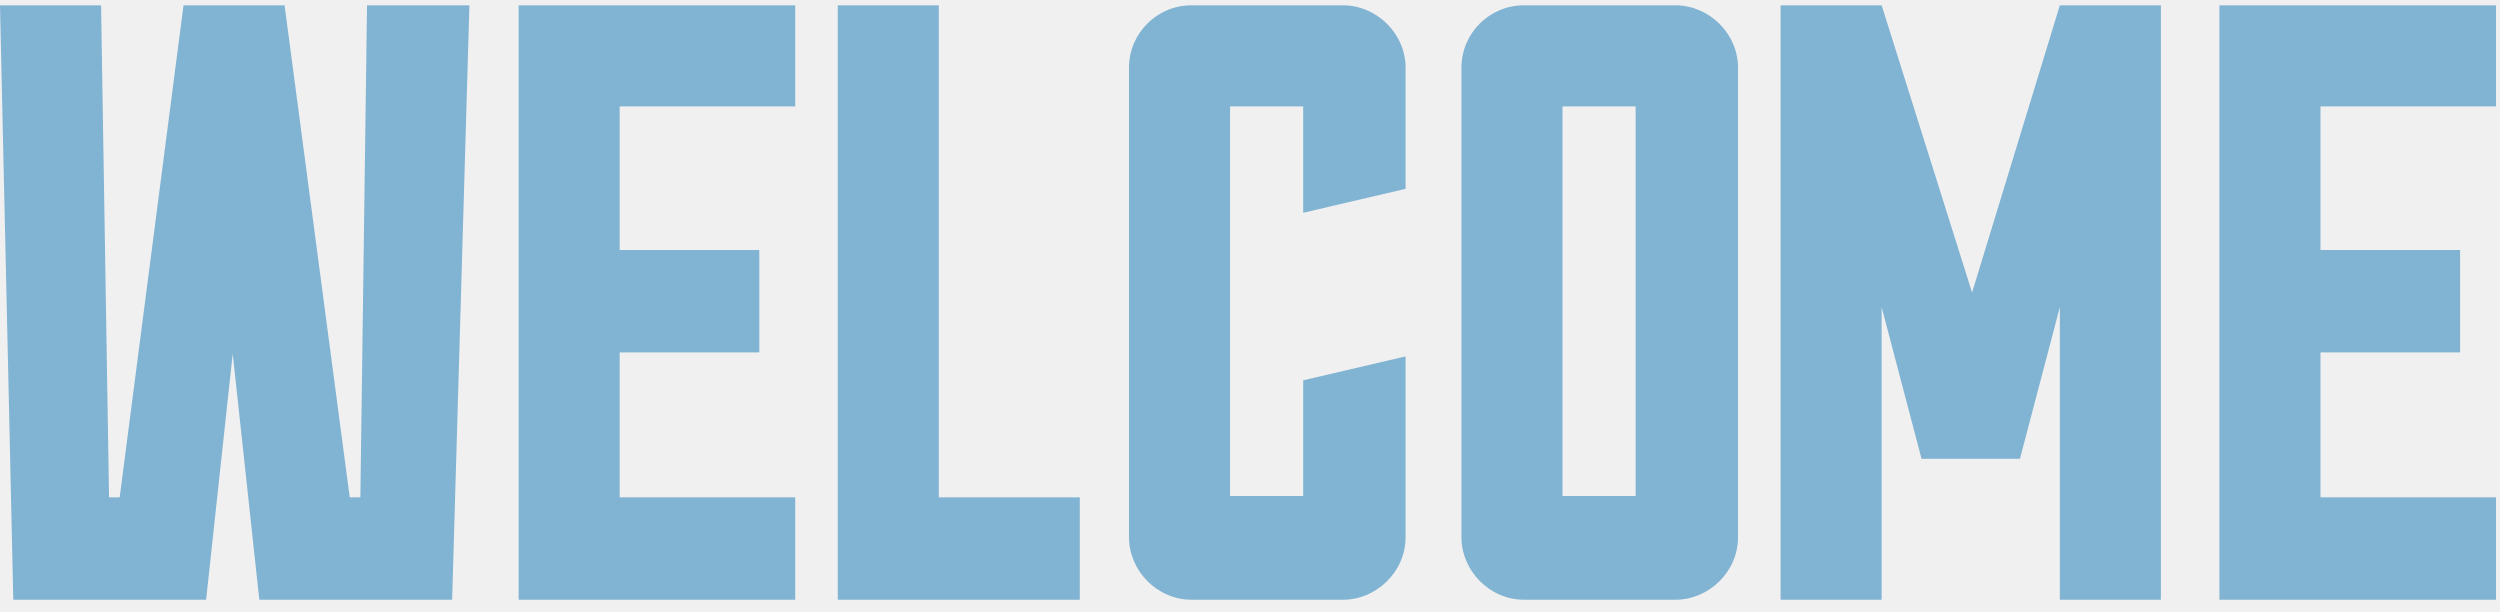
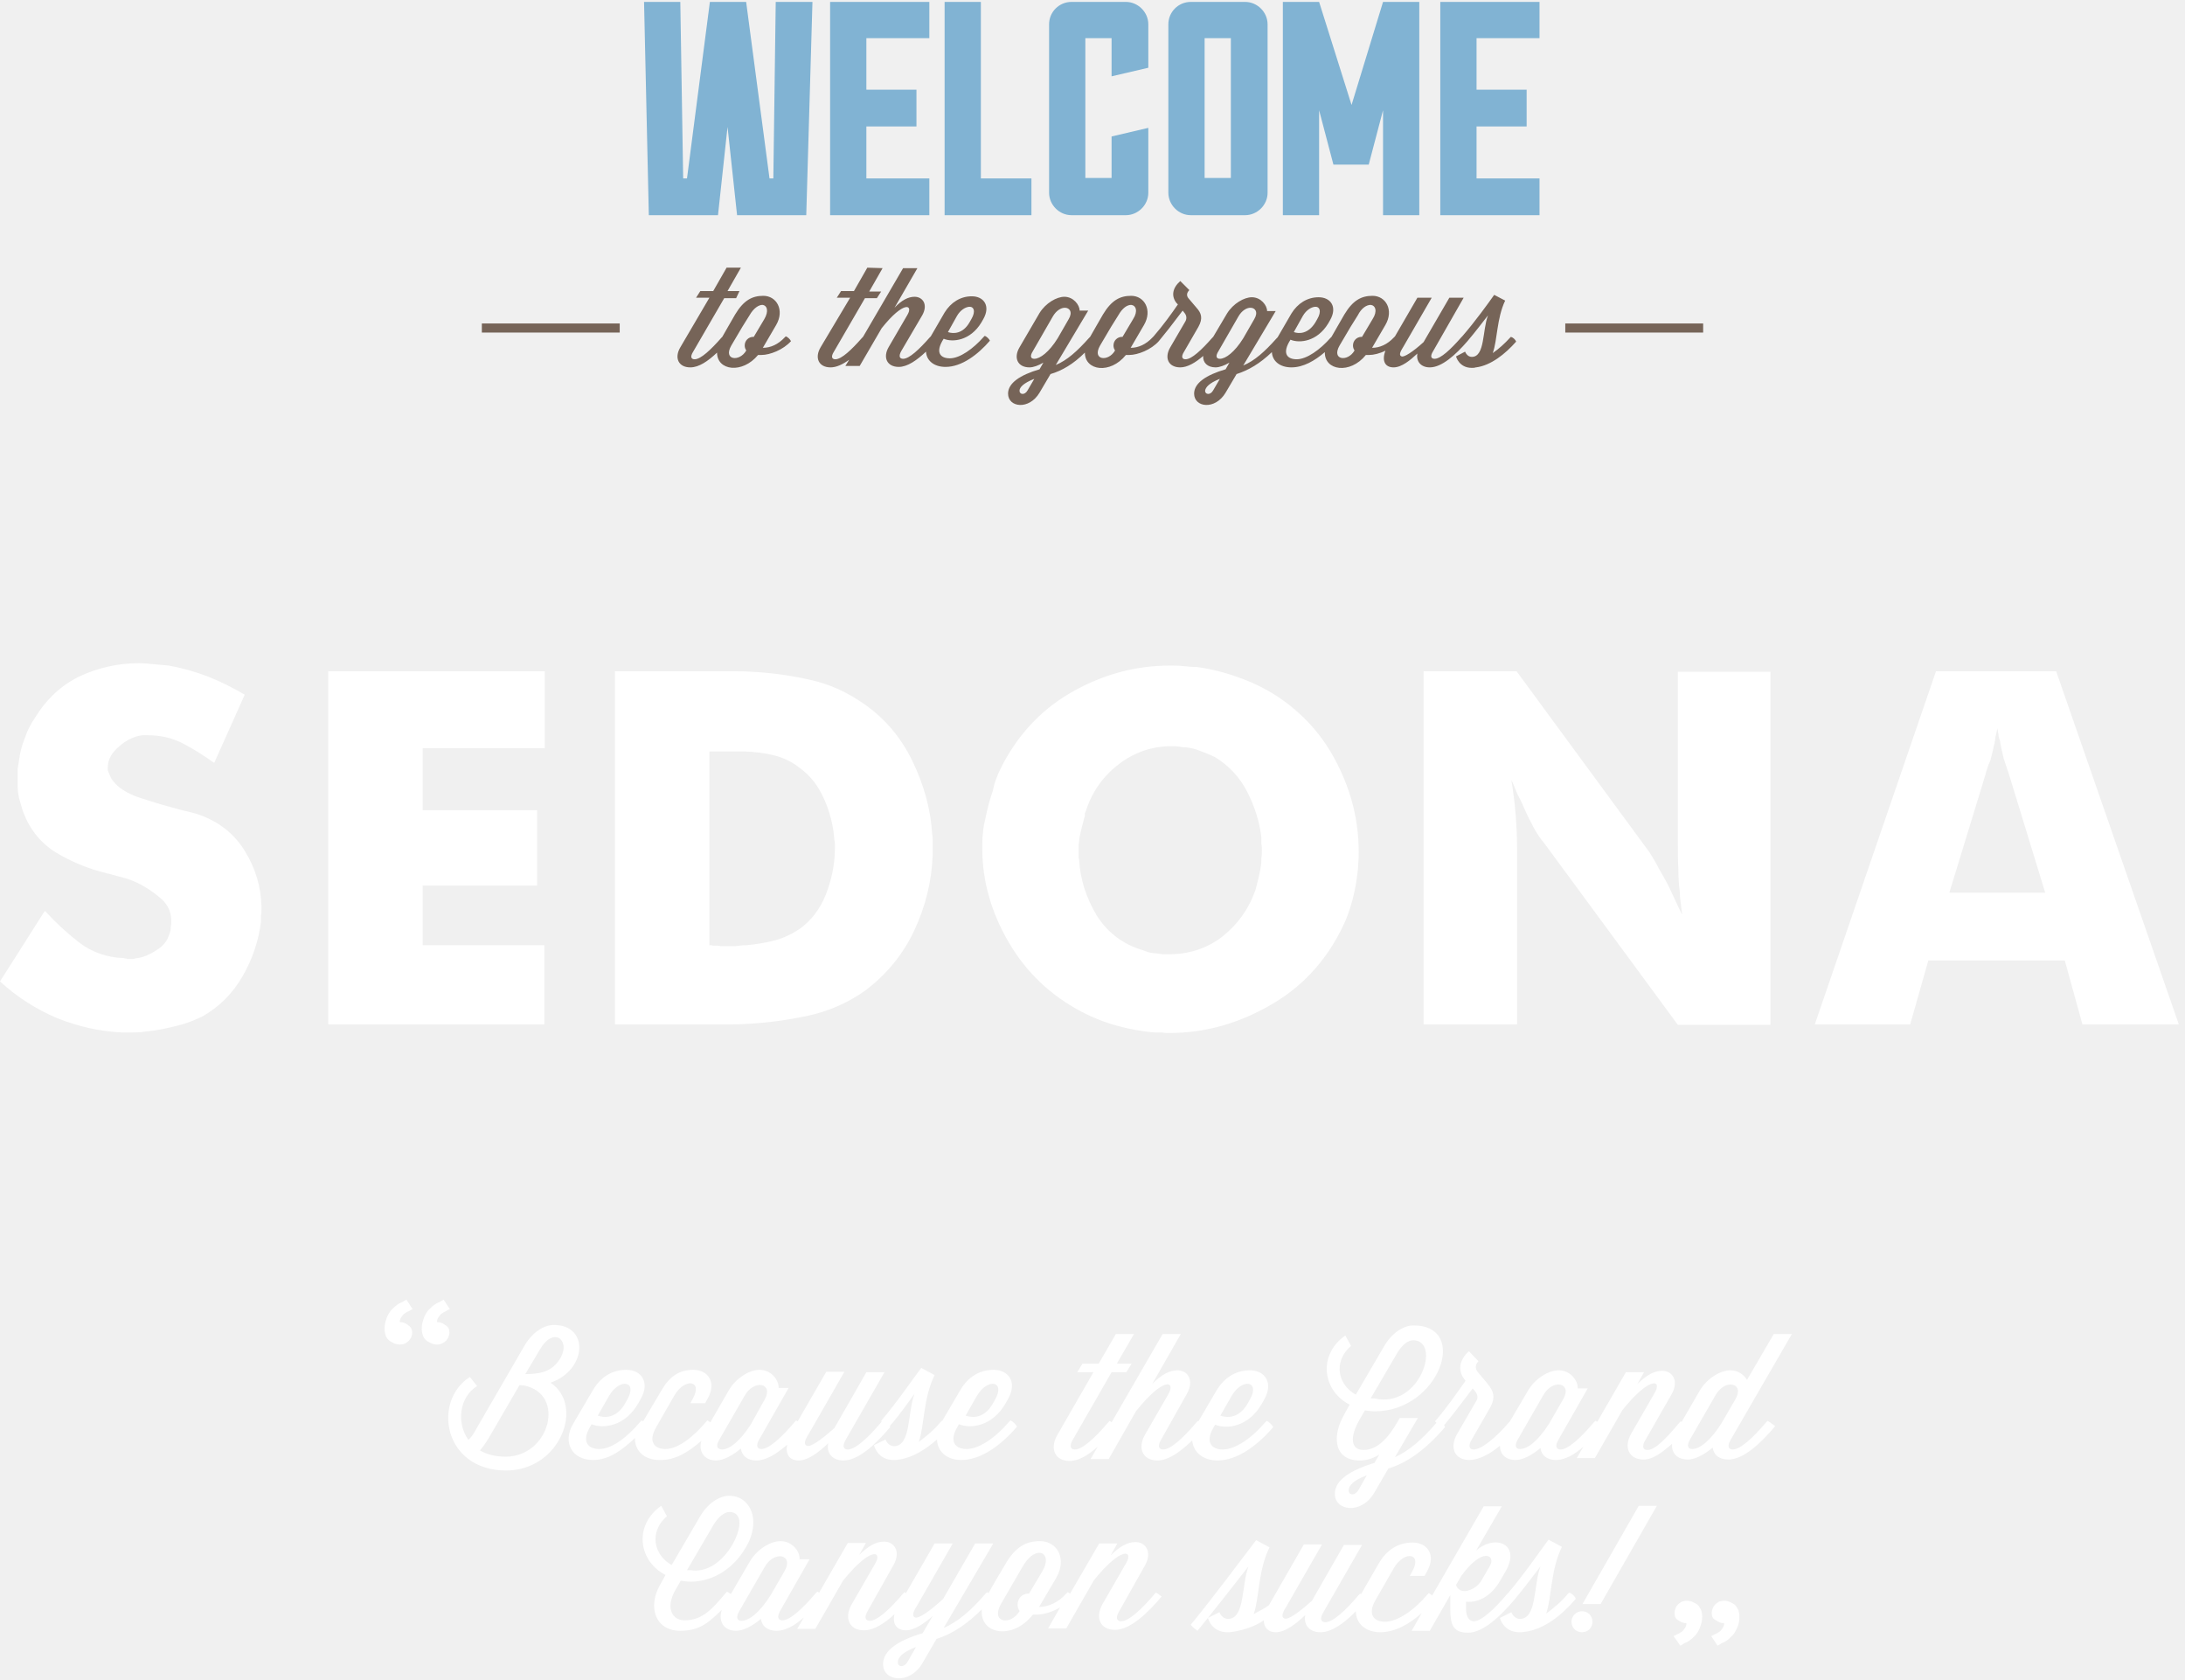
- <svg xmlns="http://www.w3.org/2000/svg" width="188" height="46" fill="none">
-   <path d="M187.7 37.4v7.7h-20.8V.4h20.8V8h-13.2v10.8H185v7.7h-10.5v10.9h13.2ZM154.9.4h7.6v44.7h-7.6v-22l-3 11.4h-7.4l-3-11.4v22h-7.6V.4h7.6l6.8 21.6L154.9.4ZM123 8h-5.5v29.3h5.5V8Zm3-7.6c2.5 0 4.7 2.1 4.7 4.7v35.3c0 2.6-2.2 4.7-4.7 4.7h-11.4c-2.6 0-4.7-2.2-4.7-4.7V5.1c0-2.6 2.1-4.7 4.7-4.7H126ZM98 28.6l7.7-1.8v13.6c0 2.6-2.2 4.7-4.7 4.7H89.6c-2.6 0-4.7-2.2-4.7-4.7V5.1c0-2.6 2.1-4.7 4.7-4.7H101c2.5 0 4.7 2.1 4.7 4.7v9.1L98 16V8h-5.5v29.3H98v-8.7Zm-16.8 8.8v7.7H63V.4h7.6v37h10.6Zm-21.4 0v7.7H39V.4h20.8V8H46.6v10.8h10.5v7.7H46.6v10.9h13.2ZM27.6.4h7.7L34 45.1H19.5l-2-18.5-2 18.5H1L0 .4h7.6l.6 37H9l4.8-37h7.6l4.9 37h.8l.5-37Z" fill="#81B3D3" />
+ <svg xmlns="http://www.w3.org/2000/svg" width="458" height="352" fill="none">
+   <path d="m152.3 56.1-2.8 4.9h-2.7l-.9 1.4h2.8l-6.1 10.4c-1.3 2.2-.4 4.2 2.1 4.2 1.8 0 3.7-1.3 5.6-3.1 0 3.8 5.3 4.5 8.6.5h.7c1.8 0 4.6-1.1 6.2-2.9-.2-.4-.7-.9-1.1-1l-.2.2c-1.4 1.5-3 2.2-4.6 2.2l2.8-4.8c1.8-3.1.1-6.1-2.7-6.1-2.3 0-4.1.9-5.9 3.9l-1.5 2.6-1.2 2.1-.2.2c-2.2 2.5-4.3 4.5-5.6 4.5-.7 0-1-.5-.3-1.6l6.5-11.2h2.5l.7-1.5h-2.5l2.8-4.9h-3Zm7.5 7.8c1 .1 1.4 1.3.4 3l-2.2 3.7h-.1c-1 0-1.8.8-1.8 1.8 0 .4.1.7.3 1v.1c-1.4 2.4-4.9 2-3.1-1.1l2.3-3.9 1.5-2.4c.9-1.6 2-2.2 2.7-2.2Zm22-7.8L179 61h-2.7l-.9 1.4h2.8L172 72.8c-1.3 2.2-.4 4.2 2.1 4.2 1.2 0 2.5-.6 3.9-1.6l-.8 1.3h3l4.6-7.9c4.6-5.8 6.7-5 5.4-2.8l-3.9 6.7c-1.3 2.2-.4 4.2 2.1 4.2 1.8 0 3.8-1.4 5.7-3.2.1 1.9 1.7 3.2 4.1 3.2 3.4 0 6.8-2.6 9.3-5.5-.2-.4-.7-.9-1.1-1l-.2.2c-2.2 2.5-5 4.5-7.1 4.5-1.9 0-3-1.1-1.6-3.6l.3-.5c1.9.8 5.6.4 7.9-3.4l.4-.7c1.6-2.8.1-4.8-2.4-4.8-2.4 0-4.4 1.3-5.7 3.4l-2.9 5-.2.2c-2.2 2.5-4.3 4.5-5.6 4.5-.7 0-1-.5-.4-1.6l4.4-7.5c1.3-2.3.1-3.9-1.6-3.9-1.3 0-2.7.7-4.2 2.3l4.8-8.3h-3l-8.4 14.4-.2.2c-2.2 2.5-4.3 4.5-5.6 4.5-.7 0-1-.5-.3-1.6l6.5-11.2h2.5l.9-1.4h-2.5l2.8-4.9-3.2-.1Zm21.3 8.2c1-.1 1.5.9.5 2.6l-.4.7c-1.4 2.4-3.4 2.4-4.5 2l1.9-3.4c.7-1.2 1.7-1.8 2.5-1.9Zm44.3-5.4c-1.7 1.5-1.9 3.2-.8 4.6l.3.3c-1.3 1.9-3.1 4.4-5.1 6.7l-.2.2c-1.4 1.5-3 2.2-4.6 2.2l2.8-4.8c1.8-3.1.1-6.1-2.7-6.1-2.3 0-4.1.9-5.9 3.9l-1.5 2.6-1.2 2.1-.2.2c-2.5 2.8-4.6 4.7-7 5.7l6.8-11.4h-1.8c0-1.2-1.3-2.9-3.2-2.9-1.6 0-3.9 1.3-5.2 3.4l-4.2 7.2c-1.3 2.2-.4 4.2 2.1 4.2.8 0 1.9-.4 2.9-1l-.8 1.4c-4.1 1.2-6.6 2.9-6.6 5.1 0 2.9 4.4 3.5 6.6-.2l2.3-3.9c2.4-.7 4.8-2.1 7.2-4.5 0 3.8 5.3 4.6 8.6.5h.7c1.8 0 4.6-1.1 6.2-2.9 1.4-1.7 2.6-3.2 5-6.4l.4.5c.4.5.5 1.1.2 1.7l-3.2 5.5c-1.3 2.2-.4 4.2 2.1 4.2 1.5 0 3.2-1 4.8-2.4-.1 1.4.9 2.4 2.6 2.4.8 0 1.9-.4 2.9-1l-.8 1.4c-4.1 1.2-6.6 2.9-6.6 5.1 0 2.9 4.4 3.5 6.6-.2l2.3-3.9c2.5-.8 4.9-2.2 7.4-4.6.1 1.9 1.7 3.2 4.1 3.2 2.5 0 4.9-1.4 7-3.2-.1 3.9 5.3 4.7 8.6.6h.7c.9 0 2.2-.3 3.4-.9-.8 2.1-.1 3.5 1.7 3.5 1.7 0 3.5-1.5 5-2.9-.3 1.6.7 2.9 2.6 2.9 2.5 0 5.4-2.6 7.9-5.5 1.7-2 3.2-4 4.3-5.4-1.2 3.1-.6 8.7-3.4 8.7-1 0-1.4-1.1-1.4-1.1l-1.9 1s.6 2.4 3.3 2.4c.3 0 .6 0 .8-.1h.1c3.1-.4 6.1-2.8 8.4-5.4-.2-.5-.7-.9-1.1-1l-.2.2c-1.1 1.2-2.3 2.3-3.6 3.2 1-2.8.8-7.2 2.6-11l-2.3-1.2c-1.2 1.7-4 5.6-6.7 8.7l-.2.2c-2.2 2.5-4.3 4.5-5.6 4.5-.7 0-1-.5-.3-1.6l6.4-11.2h-3l-5.4 9.3c-2.3 2.1-4.1 3.2-4.6 3-.8-.3 0-1.4.4-2.1l5.9-10.2h-3l-4.7 8.1-.2.2c-1.4 1.5-3 2.2-4.6 2.2l2.8-4.8c1.8-3.1.1-6.1-2.7-6.1-2.3 0-4.1.9-5.9 3.9l-1.5 2.6-1.2 2.1-.2.2c-2.2 2.5-5 4.5-7.1 4.5-1.9 0-3-1.1-1.6-3.6l.3-.5c1.9.8 5.6.4 7.9-3.4l.4-.7c1.6-2.8.1-4.8-2.4-4.8-2.4 0-4.4 1.3-5.7 3.4l-2.9 5-.2.2c-2.5 2.8-4.6 4.7-7 5.7l6.8-11.4h-1.8c0-1.2-1.3-2.9-3.2-2.9-1.6 0-3.9 1.3-5.2 3.4l-2.9 4.9-.2.2c-2.2 2.5-4.3 4.5-5.6 4.5-.7 0-1-.5-.3-1.6l3-5.2c1-1.8.6-2.9-.4-4l-1.7-2c-.4-.5-.4-1.1.2-1.7l-1.9-1.9Zm-10.3 5c1 .1 1.5 1.3.4 3l-2.2 3.7h-.1c-1 0-1.8.8-1.8 1.8 0 .4.1.7.3 1v.1c-1.4 2.4-4.9 2-3.1-1.1l2.3-3.9 1.5-2.4c.9-1.6 1.9-2.2 2.7-2.2Zm50.2 0c1 .1 1.5 1.3.4 3l-2.2 3.7h-.1c-1 0-1.8.8-1.8 1.8 0 .4.1.7.3 1v.1c-1.4 2.4-4.9 2-3.1-1.1l2.3-3.9 1.5-2.4c.8-1.6 1.9-2.2 2.7-2.2Zm-11.7.4c1-.1 1.5.9.5 2.6l-.4.7c-1.5 2.4-3.4 2.4-4.5 2l1.9-3.4c.7-1.2 1.7-1.8 2.5-1.9Zm-52.4.2c1 0 1.7.9.8 2.4l-2.3 4c-1.8 2.9-3.7 4.3-4.9 4.3-.7 0-1-.5-.3-1.6l4.2-7.3c.7-1.2 1.7-1.8 2.5-1.8Zm38.9 0c1 0 1.7.9.8 2.4l-2.3 4c-1.8 2.9-3.7 4.3-4.9 4.3-.7 0-1-.5-.3-1.6l4.2-7.3c.7-1.2 1.7-1.8 2.5-1.8Zm-45.3 14.9-1.4 2.4c-.6 1.1-1.7.9-1.7.1 0-.7.8-1.6 3.1-2.5Zm38.9 0-1.4 2.4c-.6 1.1-1.7.9-1.7.1.1-.7.8-1.6 3.1-2.5ZM101 67.8h28.9v1.9H101v-1.9Zm227.1 0H357v1.9h-28.9v-1.9Z" fill="#766458" />
+   <path d="M322.7 37.4v7.7h-20.8V.4h20.8V8h-13.2v10.8H320v7.7h-10.5v10.9h13.2ZM289.9.4h7.6V45.1h-7.6v-22l-3 11.4h-7.4l-3-11.4v22h-7.6V.4h7.6L283.3 22 289.9.4ZM258 8h-5.5v29.3h5.5V8Zm3-7.6c2.5 0 4.7 2.1 4.7 4.7v35.3c0 2.6-2.2 4.7-4.7 4.7h-11.4c-2.6 0-4.7-2.2-4.7-4.7V5.1c0-2.6 2.1-4.7 4.7-4.7H261ZM233 28.6l7.7-1.8v13.6c0 2.6-2.2 4.7-4.7 4.7h-11.4c-2.6 0-4.7-2.2-4.7-4.7V5.1c0-2.6 2.1-4.7 4.7-4.7H236c2.5 0 4.7 2.1 4.7 4.7v9.1L233 16V8h-5.5v29.3h5.5v-8.7Zm-16.8 8.8v7.7H198V.4h7.6V37.4h10.6Zm-21.4 0v7.7H174V.4h20.8V8h-13.2v10.8h10.5v7.7h-10.5v10.9h13.2ZM162.6.4h7.7L169 45.1h-14.5l-2-18.5-2 18.5H136L135 .4h7.6L143.2 37.4h.8L148.8.4h7.6L161.3 37.4h.8l.5-37Z" fill="#81B3D3" />
+   <path d="m380.4 214.7 25.4-74H431l25.7 74h-20.2l-3.7-13.4h-28.6l-3.8 13.4h-20Zm35.7-52.1-7.5 24.5h20.1l-7.5-24.5-1.2-3.6c-.3-1.3-.6-2.5-.8-3.8-.2-.5-.3-.9-.3-1.3-.1-.5-.2-.9-.2-1.3-.1.4-.2.8-.3 1.3-.1.4-.2.8-.2 1.3-.1.2-.1.3-.1.5 0 .1 0 .2-.1.3-.2 1.1-.5 2.3-.8 3.4-.5 1-.8 2.1-1.1 3.2Zm-117.7 52.1v-74h19.5l27.9 38c.7 1.1 1.4 2.3 2 3.5.7 1.2 1.4 2.4 2 3.6l1.4 3c.5 1 .9 2 1.4 2.9l-.3-2.4c-.1-.8-.2-1.6-.2-2.4-.2-1.6-.3-3.2-.3-4.8-.1-1.7-.1-3.3-.1-5v-36.3h19.4v74h-19.4l-28.1-38.2c-.8-.9-1.5-2-2.2-3.3-.7-1.3-1.4-2.7-2-4.1-.4-1-.9-1.9-1.4-2.9-.4-.9-.7-1.9-1.2-2.8.4 2.4.7 4.8.9 7.3.2 2.5.3 5 .3 7.4v36.5h-19.6Zm-88-54.9c3.6-6.6 8.5-11.6 14.9-15.1s13-5.2 19.9-5.2c.9 0 1.9 0 2.8.1 1 .1 2 .2 2.9.2 2.9.4 5.7 1.1 8.5 2.1 2.9 1 5.6 2.3 8.1 3.9 5.5 3.6 9.8 8.3 12.8 14.3 3 5.9 4.5 12 4.5 18.5 0 .8 0 1.6-.1 2.4 0 .8-.1 1.5-.2 2.3-.2 1.7-.5 3.3-.9 4.9-.4 1.6-.9 3.1-1.5 4.6-3.3 7.5-8.3 13.4-15.2 17.5-6.9 4.1-14.1 6.2-21.7 6.2-.5 0-1.1 0-1.6-.1h-1.5c-2.7-.2-5.3-.7-7.9-1.4-2.6-.7-5.1-1.7-7.4-2.9-6.5-3.4-11.6-8.2-15.3-14.5-3.7-6.3-5.6-12.9-5.6-19.7 0-1 0-2 .1-3s.2-2.1.5-3.1c.4-2 .9-4.1 1.6-6 .4-2.2 1.3-4.1 2.3-6Zm52.8 26.6.6-2.4c.2-.9.4-1.7.5-2.6.1-.5.1-1.1.1-1.6.1-.5.1-1 .1-1.5s0-.9-.1-1.4v-1.4c-.4-3.3-1.4-6.5-3-9.6-1.6-3.1-3.9-5.5-6.7-7.2-.8-.4-1.5-.7-2.3-1-.8-.3-1.5-.6-2.3-.8-.8-.2-1.5-.3-2.3-.3-.8-.2-1.5-.2-2.3-.2-3.9 0-7.6 1.2-10.9 3.7-3.3 2.5-5.7 5.8-7 9.9l-.2.5v.5c-.2.7-.4 1.5-.6 2.2-.2.7-.3 1.4-.5 2.2l-.2 1.6v2.4c0 .2 0 .5.1.8.2 4.1 1.5 8 3.7 11.7 2.3 3.6 5.5 6 9.5 7.2l1.4.5c.5.1 1 .2 1.5.2l1.4.2h1.4c4.1 0 7.8-1.2 11-3.6 3.3-2.6 5.7-5.9 7.1-10Zm-82.1 21.4c-3.6 2.5-7.6 4.2-11.8 5.1-4.2.9-8.6 1.5-12.9 1.7-1.2.1-2.5.1-3.7.1h-23.8v-74H154c1.2 0 2.4 0 3.6.1 4.2.2 8.3.8 12.3 1.7 4.1.9 7.9 2.7 11.3 5.1 4.3 3 7.7 7 10.1 12 2.4 5 3.8 10.1 4.1 15.3.1.5.1.9.1 1.4v2.9c-.2 5.5-1.5 10.8-3.9 15.9s-6 9.4-10.5 12.7Zm-32.4-9.7c.2 0 .5 0 .7.1h.8c.3 0 .6 0 .8.1h3.1c.9-.1 1.7-.2 2.4-.2 2-.2 4-.5 5.9-1 1.9-.5 3.7-1.4 5.2-2.4 2.5-1.8 4.3-4.2 5.5-7.2 1.2-3.1 1.9-6.3 1.9-9.6v-.9c0-.3 0-.6-.1-.9-.2-2.9-.9-5.8-2.1-8.5-1.2-2.8-2.9-5-5.1-6.6-1.6-1.3-3.5-2.2-5.5-2.7s-4-.7-6-.8h-7.5v40.6Zm-79.9 16.6v-74h45.4v16.1H88.6v13h24v15.8h-24v12.5h25.5v16.6H68.8ZM9.4 190.9c.1.1.1.2.1.2.1 0 .2 0 .2.1 2.1 2.3 4.5 4.5 7.1 6.5 2.6 1.9 5.7 3 9.1 3.1.1 0 .2 0 .2.1h.3c.1 0 .2 0 .2.1h1.3c.4-.1.7-.2 1-.2 1.2-.2 2.4-.7 3.5-1.4 1.2-.7 2.1-1.5 2.7-2.6l.2-.5.2-.5c.2-.5.3-1 .3-1.5.1-.5.1-.9.1-1.3 0-2.1-.9-3.8-2.8-5.2-1.7-1.4-3.7-2.6-5.8-3.4-.8-.3-1.6-.5-2.4-.7-.7-.2-1.5-.4-2.2-.6h-.2c-.1-.1-.2-.1-.2-.1-3.8-.9-7.4-2.4-10.7-4.4-3.3-2.1-5.6-5.1-6.9-8.9-.2-.8-.5-1.6-.7-2.4-.2-.9-.3-1.8-.3-2.7v-3.4c.1-.6.2-1.2.3-1.9.2-1.6.6-3.1 1.2-4.6.5-1.5 1.2-2.9 2.1-4.2 2.5-4.1 5.7-7 9.5-8.8 3.9-1.8 8.1-2.7 12.3-2.7 1 0 2 .1 3 .2l3.3.3c2.8.5 5.6 1.3 8.2 2.3 2.8 1.1 5.3 2.4 7.7 3.8l-6.4 14.3c-2.1-1.5-4.3-2.9-6.6-4.1-2.3-1.2-4.8-1.7-7.5-1.7h-.9c-1.8.2-3.4 1-5 2.4-1.5 1.3-2.3 2.7-2.3 4.3v.7c.1.2.2.5.3.7.2.5.4 1 .8 1.5s.8.9 1.3 1.3c.9.7 2.1 1.4 3.7 2 1.6.5 3.3 1.1 5.1 1.6 1.5.4 2.9.8 4.3 1.2 1.4.3 2.6.6 3.5.9 4.3 1.5 7.6 4.1 9.8 7.8 2.2 3.6 3.3 7.4 3.4 11.4v.6c0 .5 0 .9-.1 1.4v1.3c-.5 4-1.8 7.9-3.9 11.5-2.1 3.6-4.9 6.4-8.5 8.4-1.3.6-2.7 1.2-4.1 1.6-1.4.4-2.8.7-4.2 1-1.1.2-2.3.4-3.5.5-1.1.2-2.2.2-3.4.2h-1.4c-4.6-.2-9.2-1.2-13.7-3-4.5-1.9-8.5-4.5-12-7.7l9.4-14.8ZM351 338c0-.3.1-.6.2-.9.1-.3.3-.6.5-.8.2-.2.5-.4.8-.6.3-.1.7-.2 1.1-.2.5 0 .9.1 1.3.3.4.2.8.4 1.1.7.2.3.4.6.6 1 .1.4.2.8.2 1.3 0 .9-.2 1.6-.5 2.4-.3.7-.7 1.4-1.3 1.9-.3.3-.5.5-.8.7-.3.2-.6.4-.9.5-.3.1-.5.3-.7.4-.1.1-.2.1-.4.2l-1.4-2c.2-.1.5-.2.8-.4.3-.1.6-.3.9-.5.3-.2.5-.5.7-.8.2-.3.3-.6.3-1-.6 0-1.2-.2-1.7-.6-.6-.3-.8-.8-.8-1.6Zm7.8 0c0-.3.1-.6.2-.9.1-.3.3-.6.5-.8.2-.2.5-.4.8-.6.3-.1.7-.2 1.1-.2.5 0 .9.1 1.3.3.4.2.8.4 1.1.7.2.3.4.6.6 1 .1.4.2.8.2 1.3 0 .8-.1 1.6-.5 2.4-.3.7-.7 1.4-1.3 1.9-.3.3-.5.5-.8.7-.3.2-.6.4-.9.5-.3.1-.5.3-.7.4-.1.1-.2.1-.4.2l-1.3-2c.2-.1.5-.2.8-.4.3-.1.6-.3.9-.5.3-.2.5-.5.7-.8.2-.3.3-.6.3-1-.6 0-1.2-.2-1.7-.6-.7-.3-.9-.8-.9-1.6ZM94.2 279.3c0 .3-.1.6-.2.9-.1.3-.3.6-.5.8-.5.5-1.2.8-1.9.8-.4 0-.9-.1-1.3-.3-.4-.2-.8-.4-1.1-.7-.3-.3-.5-.7-.6-1-.1-.4-.2-.8-.2-1.3 0-.9.2-1.6.5-2.4.3-.7.7-1.4 1.3-1.9.3-.3.5-.5.8-.7.3-.2.6-.4.9-.5.3-.1.5-.3.7-.4.2-.1.3-.1.4-.2l1.3 2c-.3.1-.6.2-.8.4-.3.1-.6.3-.9.5-.3.2-.5.5-.7.8-.2.3-.3.6-.3 1 .7 0 1.2.2 1.7.6.7.4.9.9.9 1.6Zm-7.8 0c0 .6-.2 1.2-.7 1.7-.2.2-.5.4-.8.6-.3.1-.7.2-1.1.2-.4 0-.9-.1-1.3-.3-.4-.2-.8-.4-1.1-.7-.3-.3-.5-.7-.6-1-.1-.4-.2-.8-.2-1.3 0-.9.2-1.6.5-2.4.3-.7.7-1.4 1.3-1.9.2-.2.5-.5.8-.7.3-.2.6-.4.9-.5.3-.1.5-.3.7-.4.2-.1.3-.1.4-.2l1.3 2c-.2.1-.5.2-.8.4-.3.1-.6.3-.9.5-.3.2-.5.5-.7.8-.2.3-.3.6-.3 1 .7 0 1.2.2 1.7.6.6.4.9.9.9 1.6Zm245.3 56.9h3.8l11.8-20.6h-3.8l-11.8 20.6Zm-.1 1.5c-1.2 0-2.2 1-2.2 2.2 0 1.2.9 2.2 2.2 2.2 1.2 0 2.2-.9 2.2-2.2 0-1.3-1-2.2-2.2-2.2Zm-26.4-5.5 1.1-1.9c4.4-6.1 7.3-4.4 6-2.1l-1.8 3.1c-1.1 1.9-4.5 3.3-5.3.9Zm25.1 2.9c-.2-.6-.9-1.2-1.4-1.3l-.3.3c-1.3 1.6-2.9 2.9-4.5 4.1 1.2-3.6.9-9.1 3.3-14l-2.8-1.5c-1.6 2.1-5 7.1-8.4 11.1l-.3.3c-2.7 3.2-5.4 5.7-7 5.7-.8 0-1.6-.8-1.6-2.5v-1.6c2.7.3 5.5-1.4 7.2-4.5l1-1.7c3.5-6-2.2-8-6.1-4.5l5.4-9.3H311l-10.8 18.7c-.2-.2-.4-.3-.7-.5l-.3.3c-2.7 3.2-6.2 5.7-8.9 5.7-2.3 0-3.7-1.5-2-4.5l3.9-6.8c2.2-3.7 6-3.1 3.8.8l-.5.9h3.1l.5-.9c2-3.5.1-6.1-3-6.1s-5.5 1.6-7.1 4.4l-3.7 6.4c-.1 0-.2-.1-.2-.1l-.3.3c-2.7 3.2-5.4 5.7-7 5.7-.8 0-1.3-.6-.4-2.1l8.1-14.1h-3.8l-6.7 11.7c-2.9 2.6-5.1 4.1-5.8 3.7-.9-.4 0-1.8.5-2.6l7.4-12.9h-3.8l-7.3 12.7c-.8.7-2.4 1.4-3.2 1.9 1.2-3.6.9-9.1 3.3-14l-2.8-1.5c-1.6 2.1-10.3 13.7-13.7 17.7.3.5.9.9 1.4 1.3 2.1-2.5 9.3-11.7 10.7-13.5-1.5 3.9-.7 11-4.3 11-1.3 0-1.8-1.4-1.8-1.4l-2.4 1.2s.7 3 4.1 3c.4 0 .7 0 1.1-.1h.1c1.9-.3 4.6-1.1 6.4-2.4 0 1.5.9 2.5 2.5 2.5 2.1 0 4.4-1.9 6.2-3.6-.4 2 .8 3.6 3.2 3.6 2.3 0 5-1.9 7.4-4.4 0 2.5 2 4.4 5.1 4.4 3.1 0 6.1-1.7 8.7-4l-2.1 3.7h3.8l4.3-7.5v3c0 3.2.6 4.9 3.7 4.9s6.7-3.3 9.8-7c2.1-2.5 4-5.1 5.4-6.9-1.5 3.9-.7 11-4.3 11-1.3 0-1.8-1.4-1.8-1.4l-2.4 1.2s.7 3 4.1 3c.4 0 .7 0 1.1-.1h.1c4-.5 7.8-3.6 10.6-6.9ZM215.7 334h-.2c-1.2 0-2.2 1-2.2 2.3 0 .5.1.9.4 1.3v.1c-1.8 3-6.1 2.5-3.9-1.5l2.9-5 1.8-3.1c2.7-4.5 6.3-2.7 4 1.2l-2.8 4.7Zm-25.4 14.2c-.8 1.4-2.1 1.2-2.1.2s.9-2.1 3.8-3.2l-1.7 3Zm-28.8-13.8c-2.3 3.6-4.5 5.3-6.1 5.3-.8 0-1.3-.6-.4-2.1l5.3-9.2c2-3.5 6.1-2.6 4.2.8l-3 5.2Zm-12-14.7c1.1-1.9 2.4-2.8 3.4-2.8 1.4 0 2.1.9 2.1 2.3 0 3.5-4.4 10.8-10.2 9.9h-.8l5.5-9.4Zm92.8 14.1-.3.3c-2.7 3.2-5.4 5.7-7 5.7-.8 0-1.3-.6-.4-2.1l5.4-9.6c1.6-2.9.1-4.9-2-4.9-1.6 0-3.3.9-5.2 2.8l1.4-2.5h-3.8l-6.1 10.5c-.2-.1-.3-.2-.5-.3l-.3.3c-1.7 1.9-3.8 2.8-5.7 2.8l3.6-6.1c2.3-4 .2-7.7-3.4-7.7-2.9 0-5.2 1.2-7.3 4.9l-1.9 3.2-1.6 2.8c-.1-.1-.2-.1-.3-.2l-.3.3c-3.1 3.6-5.8 5.9-8.8 7.2l10.4-17.7h-3.8l-6.7 11.6c-2.9 2.7-5.2 4.2-5.9 3.9-.9-.4 0-1.8.5-2.6l7.4-12.9h-3.8l-6 10.4c-.1-.1-.2-.1-.3-.2l-.3.3c-2.7 3.2-5.4 5.7-7 5.7-.8 0-1.3-.6-.4-2.1l5.4-9.6c1.6-2.9.1-4.9-2-4.9-1.6 0-3.3.9-5.2 2.8l1.4-2.5h-3.8l-6 10.4c-.1-.1-.2-.1-.4-.2l-.3.3c-2.7 3.2-5.4 5.7-7 5.7-.8 0-1.3-.6-.4-2.1l6.1-10.7h-2.1c.1-1.6-1.5-3.8-4-3.8-2 0-4.9 1.6-6.5 4.4l-3.9 6.7c-.3-.2-.6-.4-.8-.5l-.3.3c-2.7 3.2-4.8 5.7-8.6 5.7-2.6 0-4.1-2.6-1.9-6.4l1.1-1.9c.7.1 1.4.2 2.1.2 4 0 8.6-2.1 11.6-7.3 1.1-1.9 1.5-3.6 1.5-5.1 0-3.4-2.2-5.6-5-5.6-2.1 0-4.5 1.5-6.2 4.4l-5.9 10.1c-2.2-1.2-3.4-3.3-3.4-5.4 0-1.7.8-3.5 2.4-4.8l-1.2-2.2c-2.7 1.9-3.9 4.5-3.9 7 0 3 1.7 5.9 4.8 7.5l-1.1 2c-2.7 4.6-1.1 9.7 4.2 9.7 4.2 0 6.1-1.9 8.7-4.4-.8 2.4.4 4.4 3 4.4 1.5 0 3.4-1 5.2-2.5.2 1.5 1.3 2.5 3.3 2.5 1.8 0 3.8-1.1 5.7-2.8l-1.4 2.4h3.8l5.8-10.1c5.8-7.2 8.4-6.3 6.7-3.5l-4.9 8.5c-1.6 2.8-.5 5.4 2.6 5.4 2 0 4.3-1.4 6.4-3.4-.5 2.1.5 3.4 2.4 3.4 1.8 0 3.9-1.5 5.6-3l-2.1 3.6c-5.1 1.5-8.3 3.6-8.3 6.5 0 3.6 5.6 4.4 8.3-.3l2.9-5c3.2-1 6.3-3 9.5-6.2-.5 5.3 6.5 6.5 10.7 1.1h.8c1.4 0 3.2-.5 4.9-1.5l-2.5 4.4h3.8l5.8-10.1c5.8-7.2 8.4-6.3 6.7-3.5l-4.9 8.5c-1.6 2.8-.5 5.4 2.6 5.4s6.7-3.3 9.8-7c-.1 0-.7-.6-1.2-.8Zm118.6-35.6c-2.3 3.7-4.6 5.5-6.2 5.5-.8 0-1.3-.6-.4-2.1l5.3-9.2c2-3.5 6.1-2.6 4.2.8l-2.9 5Zm-36.2.2c-2.3 3.6-4.5 5.3-6.1 5.3-.8 0-1.3-.6-.4-2.1l5.3-9.2c2-3.5 6.1-2.6 4.2.8l-3 5.2Zm-39.9 13.8c-.8 1.4-2.1 1.2-2.1.2s.9-2.1 3.8-3.2l-1.7 3Zm8-28.5c1.1-1.9 2.4-2.8 3.4-2.8 6 0 1.5 14.4-8.1 12.2h-.8l5.5-9.4Zm77.7 14.1-.3.3c-2.7 3.2-5.4 5.7-7 5.7-.8 0-1.3-.6-.4-2.1l12.8-22.1h-3.8l-5.6 9.6c-.7-1.1-1.9-2-3.5-2-2 0-4.9 1.6-6.5 4.4l-3.7 6.4c-.1 0-.2-.1-.2-.1l-.3.3c-2.7 3.2-5 5.7-6.7 5.7-.8 0-1.3-.6-.4-2.1l5.5-9.6c1.6-2.9.1-4.9-2-4.9-1.6 0-3.3.9-5.2 2.8l1.4-2.5h-3.8l-6 10.4c-.1-.1-.2-.1-.4-.2l-.3.3c-2.7 3.2-5.4 5.7-7 5.7-.8 0-1.3-.6-.4-2.1l6.1-10.7h-2.1c.1-1.6-1.5-3.8-4-3.8-2 0-4.9 1.6-6.5 4.4l-3.7 6.3-.2.2c-2.7 3.2-5.8 5.7-7.4 5.7-.8 0-1.3-.6-.4-2.1l3.8-6.6c1.3-2.3.7-3.6-.5-5.1l-2.1-2.5c-.5-.7-.5-1.5.2-2.2l-2-2.1c-2.1 1.9-2.3 4.1-1 5.8l.3.4c-1.7 2.4-3.9 5.6-6.4 8.5l.3.3c-3.1 3.6-5.8 5.9-8.7 7.2l4.8-8.2h-3.8l-.4.7c-2 3.5-4.3 6-7.2 6-2.6 0-3-2.6-.8-6.4l1.1-1.9c.7.1 1.4.2 2.1.2 13.4 0 19.9-18 8.1-18-2.1 0-4.5 1.5-6.2 4.4l-5.9 10.1c-2.2-1.2-3.4-3.3-3.4-5.4 0-1.7.8-3.5 2.4-4.8l-1.2-2.2c-2.7 1.9-3.9 4.5-3.9 7 0 3 1.7 5.9 4.8 7.5l-1.1 2c-2.7 4.6-2.2 9.7 3.2 9.7 1.6 0 2.9-.5 4.1-1.2l-1 1.7c-5.1 1.6-8.3 3.6-8.3 6.5 0 3.6 5.6 4.4 8.3-.3l2.9-5c3.9-1.2 7.8-3.9 11.9-8.7-.1-.1-.1-.2-.2-.4 1.7-2 3.1-3.9 6-7.7l.5.6c.5.6.7 1.4.2 2.1l-4 6.9c-1.6 2.8-.5 5.4 2.6 5.4 1.9 0 4.3-1.2 6.4-3 0 1.7 1.1 3 3.3 3 1.5 0 3.4-1 5.2-2.5.2 1.5 1.3 2.5 3.3 2.5 1.8 0 3.8-1.1 5.7-2.8l-1.4 2.4h3.8l5.8-10.1c5.8-7.2 8.4-6.3 6.7-3.5l-4.9 8.5c-1.6 2.8-.5 5.4 2.6 5.4 2 0 3.8-1.4 6-3.3-.2 1.9 1 3.3 3.3 3.3 1.5 0 3.4-1 5.2-2.5.2 1.5 1.3 2.5 3.3 2.5 3.1 0 6.7-3.3 9.8-7-.5-.3-1.1-.9-1.6-1.1Zm-112.3-5.3c2.2-3.7 6-3.1 3.8.8l-.5.9c-1.8 3.1-4.3 3-5.7 2.5l2.4-4.2Zm-3 13.6c4.3 0 8.5-3.3 11.7-7-.3-.5-.9-1.1-1.4-1.3l-.3.3c-2.7 3.2-6.2 5.7-8.9 5.7-2.3 0-3.7-1.5-2-4.5l.4-.7c2.4 1 7 .5 9.8-4.4l.5-.9c2-3.5.1-6.1-3-6.1-3 0-5.5 1.6-7.1 4.4l-3.7 6.3s-.1 0-.1-.1l-.3.3c-2.7 3.2-5.4 5.7-7 5.7-.8 0-1.3-.6-.4-2.1l5.4-9.6c1.6-2.9.1-4.9-2-4.9-1.6 0-3.4.9-5.3 2.9l6-10.5h-3.8L233 298.1c-.1-.1-.3-.2-.4-.3l-.3.3c-2.7 3.2-5.4 5.7-7 5.7-.8 0-1.3-.6-.4-2.1l8.1-14.1h3.1l1.1-1.8h-3.1l3.6-6.2h-3.8l-3.6 6.2h-3.4l-1.1 1.8h3.4l-7.6 13.2c-1.6 2.8-.5 5.4 2.6 5.4 1.9 0 3.9-1.2 5.9-3l-1.5 2.6h3.8l5.7-10c5.8-7.3 8.4-6.4 6.8-3.6l-4.9 8.5c-1.6 2.8-.5 5.4 2.6 5.4 2.3 0 4.8-1.8 7.3-4.2.2 2.4 2.2 4.2 5.3 4.2Zm-127.5-13.6c2.2-3.7 6-3.1 3.8.8l-.5.9c-1.8 3.1-4.3 3-5.7 2.5l2.4-4.2Zm23.1 9.2 5.3-9.2c2-3.5 6.1-2.6 4.2.8l-2.9 5.2c-2.3 3.6-4.5 5.3-6.1 5.3-.9-.1-1.4-.6-.5-2.1Zm54-9.2c2.2-3.7 6-3.1 3.8.8l-.5.9c-1.8 3.1-4.2 3-5.7 2.5l2.4-4.2ZM147 302c-.6 2.2.6 4.1 3.1 4.1 1.5 0 3.4-1 5.2-2.5.2 1.5 1.3 2.5 3.3 2.5 2 0 4.2-1.4 6.4-3.3-.4 2 .5 3.3 2.4 3.3 2.1 0 4.4-1.9 6.2-3.6-.4 2 .8 3.6 3.2 3.6 3.1 0 6.7-3.3 9.8-7 0 0-.1-.1-.1-.2 2.1-2.4 3.9-5 5.2-6.8-1.5 3.9-.7 11-4.3 11-1.3 0-1.8-1.4-1.8-1.4l-2.4 1.2s.7 3.1 4.1 3.1c.4 0 .7 0 1.1-.1h.1c2.8-.4 5.5-2.1 7.9-4.2.1 2.5 2 4.3 5.1 4.3 4.3 0 8.5-3.3 11.7-7-.3-.5-.9-1.1-1.4-1.3l-.3.3c-2.7 3.2-6.2 5.7-8.9 5.7-2.3 0-3.7-1.5-2-4.5l.4-.7c2.4 1 7 .5 9.8-4.4l.5-.9c2-3.5.1-6.1-3-6.1s-5.5 1.6-7.1 4.4l-3.7 6.3h-.1l-.3.3c-1.3 1.6-2.9 2.9-4.5 4.1 1.2-3.6.9-9.1 3.3-14l-2.8-1.5c-1.6 2.1-5 7.1-8.4 11.1l.1.1-.1.2c-2.7 3.2-5.4 5.7-7 5.7-.8 0-1.3-.6-.4-2.1l8.1-14.1h-3.8l-6.7 11.7c-2.9 2.6-5.1 4.1-5.8 3.7-.9-.4 0-1.8.5-2.6l7.4-12.9h-3.8l-6 10.4c-.1-.1-.2-.1-.3-.2l-.3.3c-2.7 3.2-5.4 5.7-7 5.7-.8 0-1.3-.6-.4-2.1l6.1-10.7h-2.1c.1-1.6-1.5-3.8-4-3.8-2 0-4.9 1.6-6.5 4.4l-3.8 6.6c-.2-.1-.4-.3-.6-.4l-.3.3c-2.7 3.2-5.9 5.7-8.5 5.7-2.3 0-3.7-1.5-2-4.5l3.9-6.8c2.2-3.7 6-3.1 3.8.8l-.5.9h3.1l.5-.9c2-3.5.1-6.1-3-6.1s-5.1 1.6-6.7 4.4l-3.8 6.4c-.1-.1-.2-.1-.3-.2l-.3.3c-2.7 3.2-5.9 5.7-8.6 5.7-2.3 0-3.7-1.5-2-4.5l.4-.7c2.4 1 7 .5 9.8-4.4l.5-.9c2-3.5.1-6.1-3-6.1s-5.5 1.6-7.1 4.4l-4 6.8c-2.4 4-.3 7.7 4.1 7.7 3.3 0 6-2 8.8-4.6-.1 2.6 1.9 4.6 5.1 4.6 3.4.1 6.1-1.7 8.8-4Zm-36.9-14 3.1-5.2c2.8-4.8 6.3-2 4.4 1.6-1.5 2.7-3.6 3.6-7.5 3.6Zm-4.1 17.3c-2.3 0-4-.5-5.4-1.3.7-.8 1.3-1.7 1.9-2.7l6.4-11 1 .1c8.8 1.8 5.3 14.9-3.9 14.9Zm9.4-15.5c7.6-2.6 8.2-12.1.7-12.1-2.1 0-4.5 1.5-6.2 4.4l-10.2 17.6c-.4.8-.9 1.5-1.5 2.1-2.6-3.6-1.9-9 1.8-11.3l-1.5-1.9c-7.9 5-5.6 19.6 7.6 19.6 11.3 0 16.5-13.6 9.3-18.4Z" fill="#fff" />
</svg>
